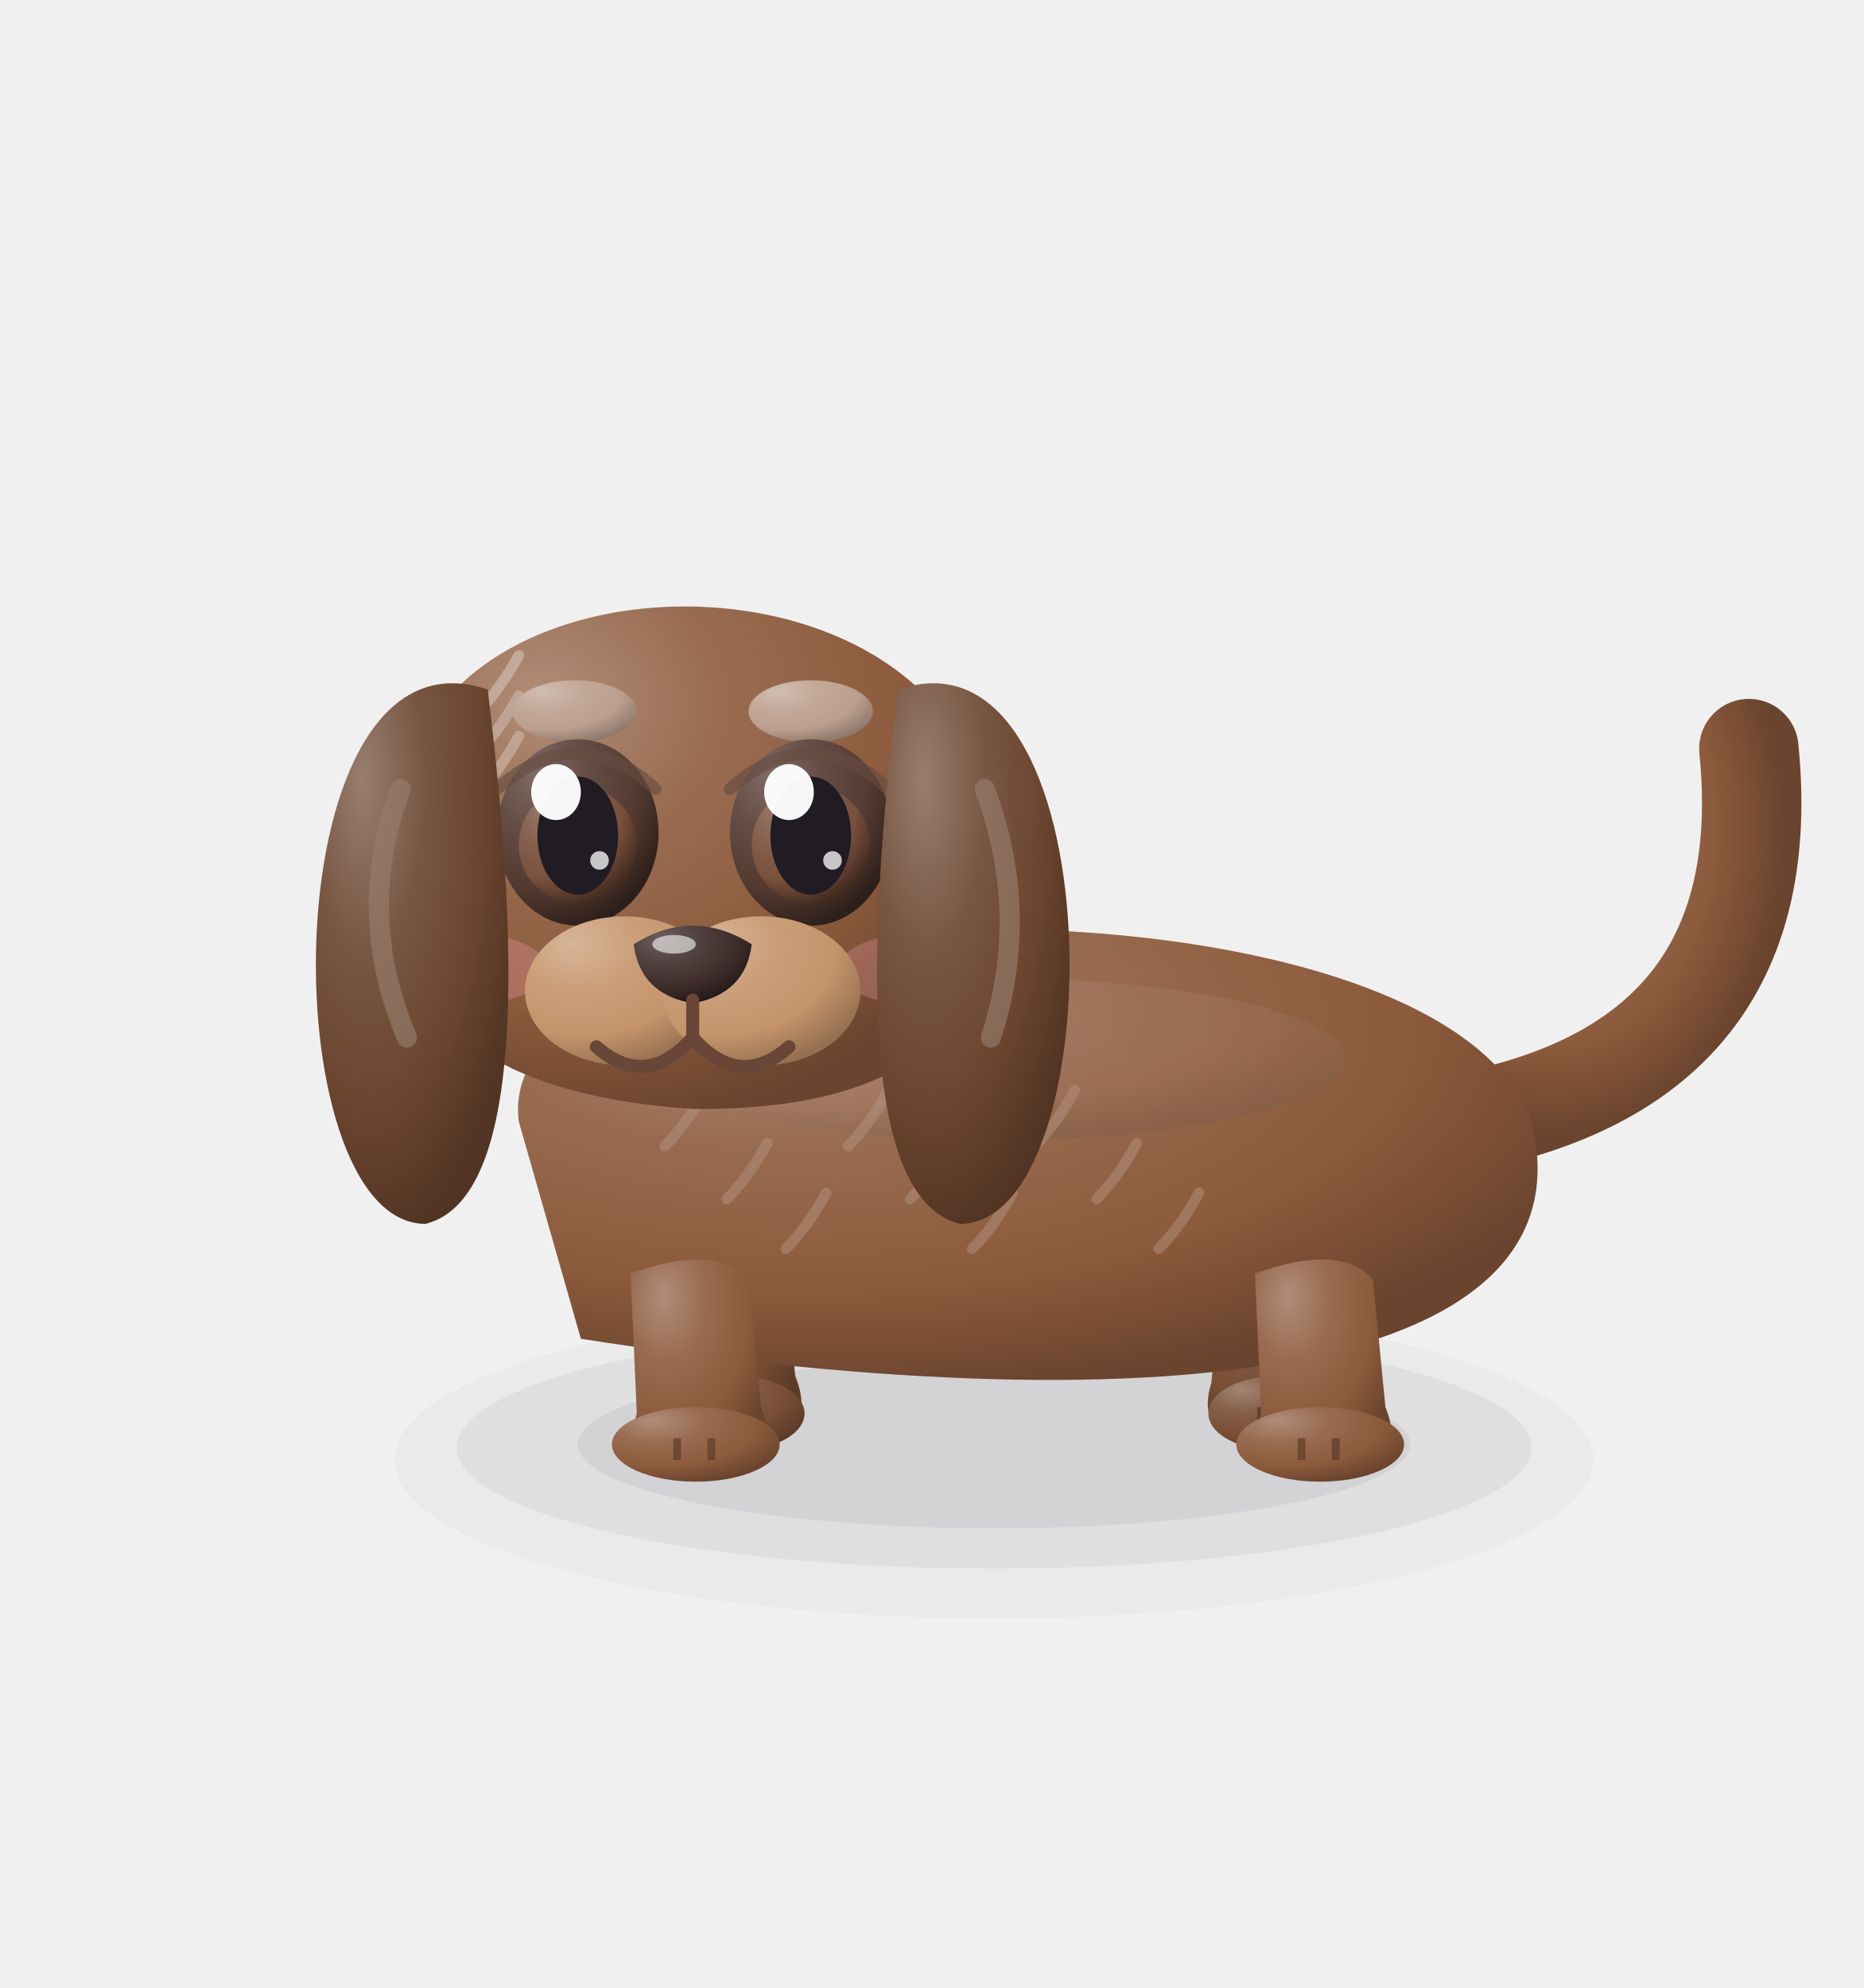
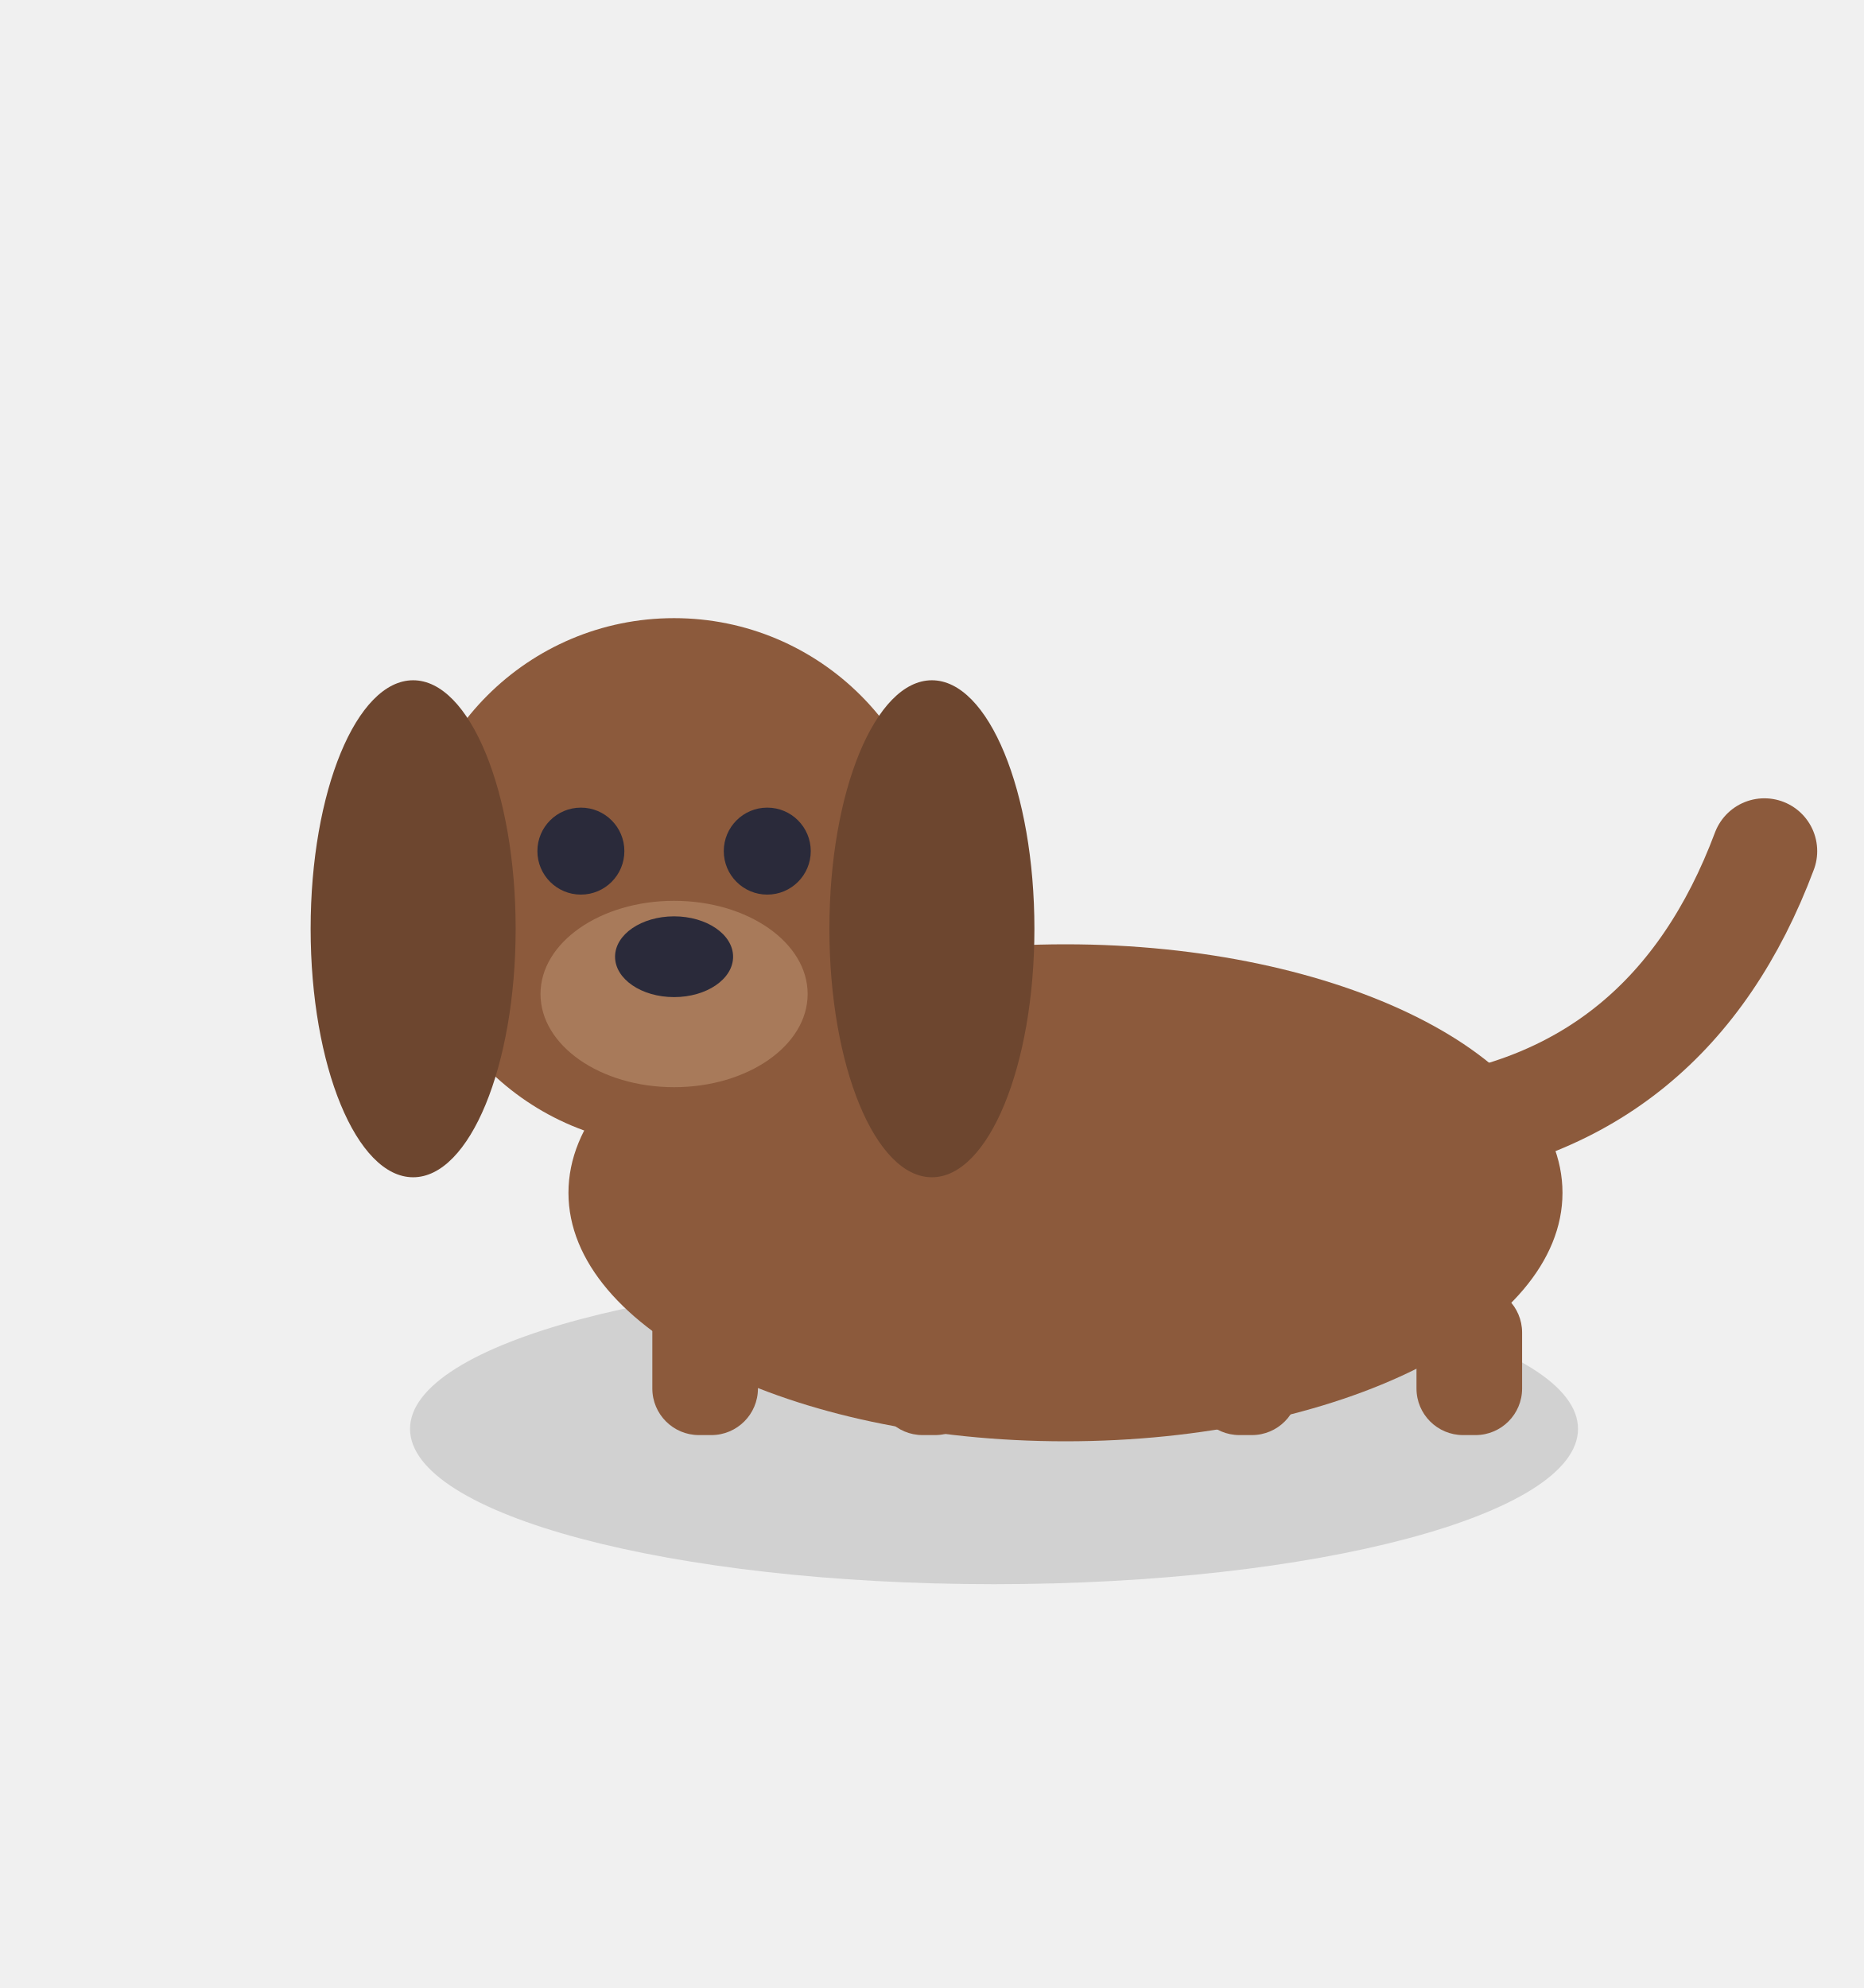
<svg xmlns="http://www.w3.org/2000/svg" viewBox="170 136 60 64" aria-hidden="true">
-   <defs>
-     <radialGradient id="op7g0" cx="30%" cy="22%" r="82%" fx="24%" fy="18%">
-       <stop offset="0" stop-color="#b08d78" />
-       <stop offset=".36" stop-color="#986b50" />
-       <stop offset=".72" stop-color="#8C5A3C" />
-       <stop offset="1" stop-color="#6a442e" />
-     </radialGradient>
-     <radialGradient id="op7g1" cx="30%" cy="22%" r="82%" fx="24%" fy="18%">
-       <stop offset="0" stop-color="#987e6f" />
-       <stop offset=".36" stop-color="#795743" />
-       <stop offset=".72" stop-color="#6a442e" />
-       <stop offset="1" stop-color="#513423" />
-     </radialGradient>
-     <radialGradient id="op7g2" cx="30%" cy="22%" r="82%" fx="24%" fy="18%">
-       <stop offset="0" stop-color="#a28473" />
-       <stop offset=".36" stop-color="#865f48" />
-       <stop offset=".72" stop-color="#784d34" />
-       <stop offset="1" stop-color="#5b3b28" />
-     </radialGradient>
-     <radialGradient id="op7g3" cx="30%" cy="22%" r="82%" fx="24%" fy="18%">
-       <stop offset="0" stop-color="#bfa392" />
-       <stop offset=".36" stop-color="#ab8671" />
-       <stop offset=".72" stop-color="#a27961" />
-       <stop offset="1" stop-color="#7b5c4a" />
-     </radialGradient>
-     <radialGradient id="op7g4" cx="30%" cy="22%" r="82%" fx="24%" fy="18%">
-       <stop offset="0" stop-color="#d1bdb1" />
-       <stop offset=".36" stop-color="#c3a999" />
-       <stop offset=".72" stop-color="#bc9f8e" />
-       <stop offset="1" stop-color="#8f796c" />
-     </radialGradient>
-     <radialGradient id="op7g5" cx="30%" cy="22%" r="82%" fx="24%" fy="18%">
-       <stop offset="0" stop-color="#7f6b65" />
-       <stop offset=".36" stop-color="#654e46" />
-       <stop offset=".72" stop-color="#543a31" />
-       <stop offset="1" stop-color="#2d1f1a" />
-     </radialGradient>
-     <radialGradient id="op7g6" cx="30%" cy="22%" r="82%" fx="24%" fy="18%">
-       <stop offset="0" stop-color="#9b7c6c" />
-       <stop offset=".36" stop-color="#86624f" />
-       <stop offset=".72" stop-color="#79503b" />
-       <stop offset="1" stop-color="#412b20" />
-     </radialGradient>
-     <radialGradient id="op7g7" cx="30%" cy="22%" r="82%" fx="24%" fy="18%">
-       <stop offset="0" stop-color="#d7b599" />
-       <stop offset=".36" stop-color="#cb9f7a" />
-       <stop offset=".72" stop-color="#c5946b" />
-       <stop offset="1" stop-color="#967051" />
-     </radialGradient>
-     <radialGradient id="op7g8" cx="30%" cy="22%" r="82%" fx="24%" fy="18%">
-       <stop offset="0" stop-color="#6e615f" />
-       <stop offset=".36" stop-color="#51413f" />
-       <stop offset=".72" stop-color="#3e2c2a" />
-       <stop offset="1" stop-color="#211817" />
-     </radialGradient>
-   </defs>
-   <ellipse cx="202" cy="183" rx="19.3" ry="5.1" fill="#443348" opacity=".035" />
-   <ellipse cx="202" cy="182.6" rx="17.3" ry="3.9" fill="#443348" opacity=".06" />
-   <ellipse cx="202" cy="182.5" rx="13.4" ry="2.7" fill="#443348" opacity=".08" />
-   <path d="M217.3 172.1q10-2 9-12" fill="none" stroke="url(#op7g0)" stroke-width="3.2" stroke-linecap="round" />
-   <path d="M192 176q2.4 -1 3.2 .2l.4 4.1q.8 2-1.6 2h-1.3q-1.6-.2-1.1-1.8z" fill="url(#op7g2)" />
-   <ellipse cx="193.7" cy="181.5" rx="2.2" ry="1.2" fill="url(#op7g2)" />
-   <path d="M193.2 181.3v.7m1.1-.7v.7" fill="none" stroke="#503423" stroke-width=".25" opacity=".7" />
-   <path d="M209.4 176q2.4 -1 3.2 .2l.4 4.1q.8 2-1.6 2h-1.3q-1.6-.2-1.1-1.8z" fill="url(#op7g2)" />
-   <ellipse cx="211.1" cy="181.5" rx="2.2" ry="1.2" fill="url(#op7g2)" />
-   <path d="M210.6 181.3v.7m1.1-.7v.7" fill="none" stroke="#503423" stroke-width=".25" opacity=".7" />
-   <path d="M186.7 172.1C185.7 164.1 216.3 163.6 219.3 172.1C221.3 180.1 208 182.1 188.7 179.1Z" fill="url(#op7g0)" />
-   <ellipse cx="202" cy="170.1" rx="11.3" ry="2.6" fill="url(#op7g3)" opacity=".38" />
-   <path d="M190.3 177q2.8 -1 3.8 .2l.4 4.1q.8 2-1.6 2h-1.3q-1.6-.2-1.1-1.8z" fill="url(#op7g0)" />
-   <ellipse cx="192.4" cy="182.5" rx="2.7" ry="1.2" fill="url(#op7g0)" />
-   <path d="M191.8 182.3v.7m1.1-.7v.7" fill="none" stroke="#5e3c28" stroke-width=".25" opacity=".7" />
-   <path d="M210.4 177q2.8 -1 3.8 .2l.4 4.1q.8 2-1.6 2h-1.3q-1.6-.2-1.1-1.8z" fill="url(#op7g0)" />
-   <ellipse cx="212.5" cy="182.5" rx="2.7" ry="1.2" fill="url(#op7g0)" />
-   <path d="M211.9 182.3v.7m1.1-.7v.7" fill="none" stroke="#5e3c28" stroke-width=".25" opacity=".7" />
-   <path d="M192.7 171.1q-.6 1.1-1.3 1.8" fill="none" stroke="#b59582" stroke-width=".34" stroke-linecap="round" opacity=".48" />
-   <path d="M206.6 172.8q-.6 1.1-1.3 1.8" fill="none" stroke="#b59582" stroke-width=".34" stroke-linecap="round" opacity=".48" />
-   <path d="M202.6 174.4q-.6 1.1-1.3 1.8" fill="none" stroke="#b59582" stroke-width=".34" stroke-linecap="round" opacity=".48" />
-   <path d="M198.6 171.1q-.6 1.1-1.3 1.8" fill="none" stroke="#b59582" stroke-width=".34" stroke-linecap="round" opacity=".48" />
-   <path d="M194.7 172.8q-.6 1.1-1.3 1.8" fill="none" stroke="#b59582" stroke-width=".34" stroke-linecap="round" opacity=".48" />
-   <path d="M208.6 174.4q-.6 1.1-1.3 1.8" fill="none" stroke="#b59582" stroke-width=".34" stroke-linecap="round" opacity=".48" />
-   <path d="M204.6 171.1q-.6 1.1-1.3 1.8" fill="none" stroke="#b59582" stroke-width=".34" stroke-linecap="round" opacity=".48" />
-   <path d="M200.6 172.8q-.6 1.1-1.3 1.8" fill="none" stroke="#b59582" stroke-width=".34" stroke-linecap="round" opacity=".48" />
-   <path d="M196.6 174.4q-.6 1.1-1.3 1.8" fill="none" stroke="#b59582" stroke-width=".34" stroke-linecap="round" opacity=".48" />
-   <path d="M182.9 163.4C181.9 153 201.8 152.8 201.8 163.4Q202.8 171.8 192.3 171.7Q181.9 171 182.9 163.4Z" fill="url(#op7g0)" />
-   <path d="M186.7 157.1q-.6 1.1-1.3 1.8" fill="none" stroke="#c8b0a1" stroke-width=".34" stroke-linecap="round" opacity=".48" />
-   <path d="M186.7 158.4q-.6 1.1-1.3 1.8" fill="none" stroke="#c8b0a1" stroke-width=".34" stroke-linecap="round" opacity=".48" />
-   <path d="M186.7 159.7q-.6 1.1-1.3 1.8" fill="none" stroke="#c8b0a1" stroke-width=".34" stroke-linecap="round" opacity=".48" />
-   <path d="M186.7 157.1q-.6 1.1-1.3 1.8" fill="none" stroke="#c8b0a1" stroke-width=".34" stroke-linecap="round" opacity=".48" />
-   <path d="M186.7 158.4q-.6 1.1-1.3 1.8" fill="none" stroke="#c8b0a1" stroke-width=".34" stroke-linecap="round" opacity=".48" />
-   <path d="M186.7 159.7q-.6 1.1-1.3 1.8" fill="none" stroke="#c8b0a1" stroke-width=".34" stroke-linecap="round" opacity=".48" />
-   <path d="M186.7 157.1q-.6 1.1-1.3 1.8" fill="none" stroke="#c8b0a1" stroke-width=".34" stroke-linecap="round" opacity=".48" />
-   <ellipse cx="185.4" cy="167.2" rx="2.2" ry="1.1" fill="#ec99a4" opacity=".32" />
-   <ellipse cx="199.2" cy="167.2" rx="2.2" ry="1.1" fill="#ec99a4" opacity=".3" />
-   <ellipse cx="188.5" cy="158.9" rx="2" ry="1" fill="url(#op7g4)" />
-   <ellipse cx="196.1" cy="158.9" rx="2" ry="1" fill="url(#op7g4)" />
-   <ellipse cx="188.6" cy="162.8" rx="2.6" ry="3" fill="url(#op7g5)" />
-   <ellipse cx="188.6" cy="163.2" rx="1.9" ry="1.9" fill="url(#op7g6)" />
-   <ellipse cx="188.6" cy="162.9" rx="1.3" ry="1.9" fill="#211b23" />
-   <ellipse cx="187.9" cy="161.5" rx="0.8" ry="0.9" fill="#fff" opacity=".96" />
-   <circle cx="189.3" cy="163.7" r="0.3" fill="#fff" opacity=".75" />
-   <path d="M186 161.4q2.6 -2.3 5.1 0" fill="none" stroke="#654a40" stroke-width="0.4" stroke-linecap="round" opacity=".62" />
-   <ellipse cx="196.1" cy="162.8" rx="2.6" ry="3" fill="url(#op7g5)" />
-   <ellipse cx="196.1" cy="163.2" rx="1.9" ry="1.9" fill="url(#op7g6)" />
-   <ellipse cx="196.1" cy="162.9" rx="1.3" ry="1.9" fill="#211b23" />
-   <ellipse cx="195.4" cy="161.5" rx="0.8" ry="0.9" fill="#fff" opacity=".96" />
-   <circle cx="196.8" cy="163.7" r="0.3" fill="#fff" opacity=".75" />
-   <path d="M193.5 161.4q2.6 -2.3 5.1 0" fill="none" stroke="#654a40" stroke-width="0.4" stroke-linecap="round" opacity=".62" />
-   <ellipse cx="190.1" cy="167.9" rx="3.2" ry="2.4" fill="url(#op7g7)" />
-   <ellipse cx="194.5" cy="167.9" rx="3.2" ry="2.4" fill="url(#op7g7)" />
-   <path d="M190.4 166.4Q192.3 165.2 194.2 166.4Q194 168 192.3 168.3Q190.6 168 190.4 166.4Z" fill="url(#op7g8)" />
-   <ellipse cx="191.7" cy="166.4" rx="0.7" ry="0.3" fill="#fff" opacity=".58" />
-   <path d="M192.3 168.2v1.2m0 0q-1.5 1.7-3.1 .3m3.1-.3q1.5 1.7 3.1 .3" fill="none" stroke="#694638" stroke-width=".42" stroke-linecap="round" />
-   <path d="M185.7 158.2C178.7 155.8 178.7 175.4 183.7 175.4Q187.7 174.4 185.7 158.2Z" fill="url(#op7g1)" />
-   <path d="M182.9 161.4q-1.5 4 .2 8" fill="none" stroke="#977c6d" stroke-width=".65" stroke-linecap="round" opacity=".65" />
-   <path d="M198.9 158.2C205.9 155.8 205.9 175.4 200.9 175.4Q196.9 174.4 198.9 158.2Z" fill="url(#op7g1)" />
-   <path d="M201.7 161.4q1.5 4 .2 8" fill="none" stroke="#977c6d" stroke-width=".65" stroke-linecap="round" opacity=".65" />
+   <ellipse cx="202" cy="182" rx="18.8" ry="5" fill="rgba(0,0,0,.13)" />
+   <path d="M215.8 172.4q8-1 11-9" stroke="#8C5A3C" stroke-width="3.4" fill="none" stroke-linecap="round" />
+   <rect x="191" y="177.4" width="3.4" height="4.8" rx="1.5" fill="#8C5A3C" />
+   <rect x="198.2" y="177.4" width="3.4" height="4.8" rx="1.5" fill="#8C5A3C" />
+   <rect x="208.4" y="177.4" width="3.4" height="4.8" rx="1.5" fill="#8C5A3C" />
+   <rect x="215.6" y="177.4" width="3.4" height="4.8" rx="1.5" fill="#8C5A3C" />
+   <ellipse cx="204.3" cy="174.4" rx="16" ry="8" fill="#8C5A3C" />
+   <circle cx="191.7" cy="164.4" r="8.5" fill="#8C5A3C" />
+   <ellipse cx="191.7" cy="168" rx="4.3" ry="3" fill="#A87A5A" />
+   <circle cx="188.7" cy="163.4" r="1.4" fill="#2a2a3a" />
+   <circle cx="194.7" cy="163.4" r="1.4" fill="#2a2a3a" />
+   <ellipse cx="191.7" cy="166.8" rx="1.9" ry="1.3" fill="#2a2a3a" />
+   <ellipse cx="183.3" cy="165.9" rx="3.3" ry="8" fill="#6d462f" />
+   <ellipse cx="200" cy="165.9" rx="3.3" ry="8" fill="#6d462f" />
</svg>
